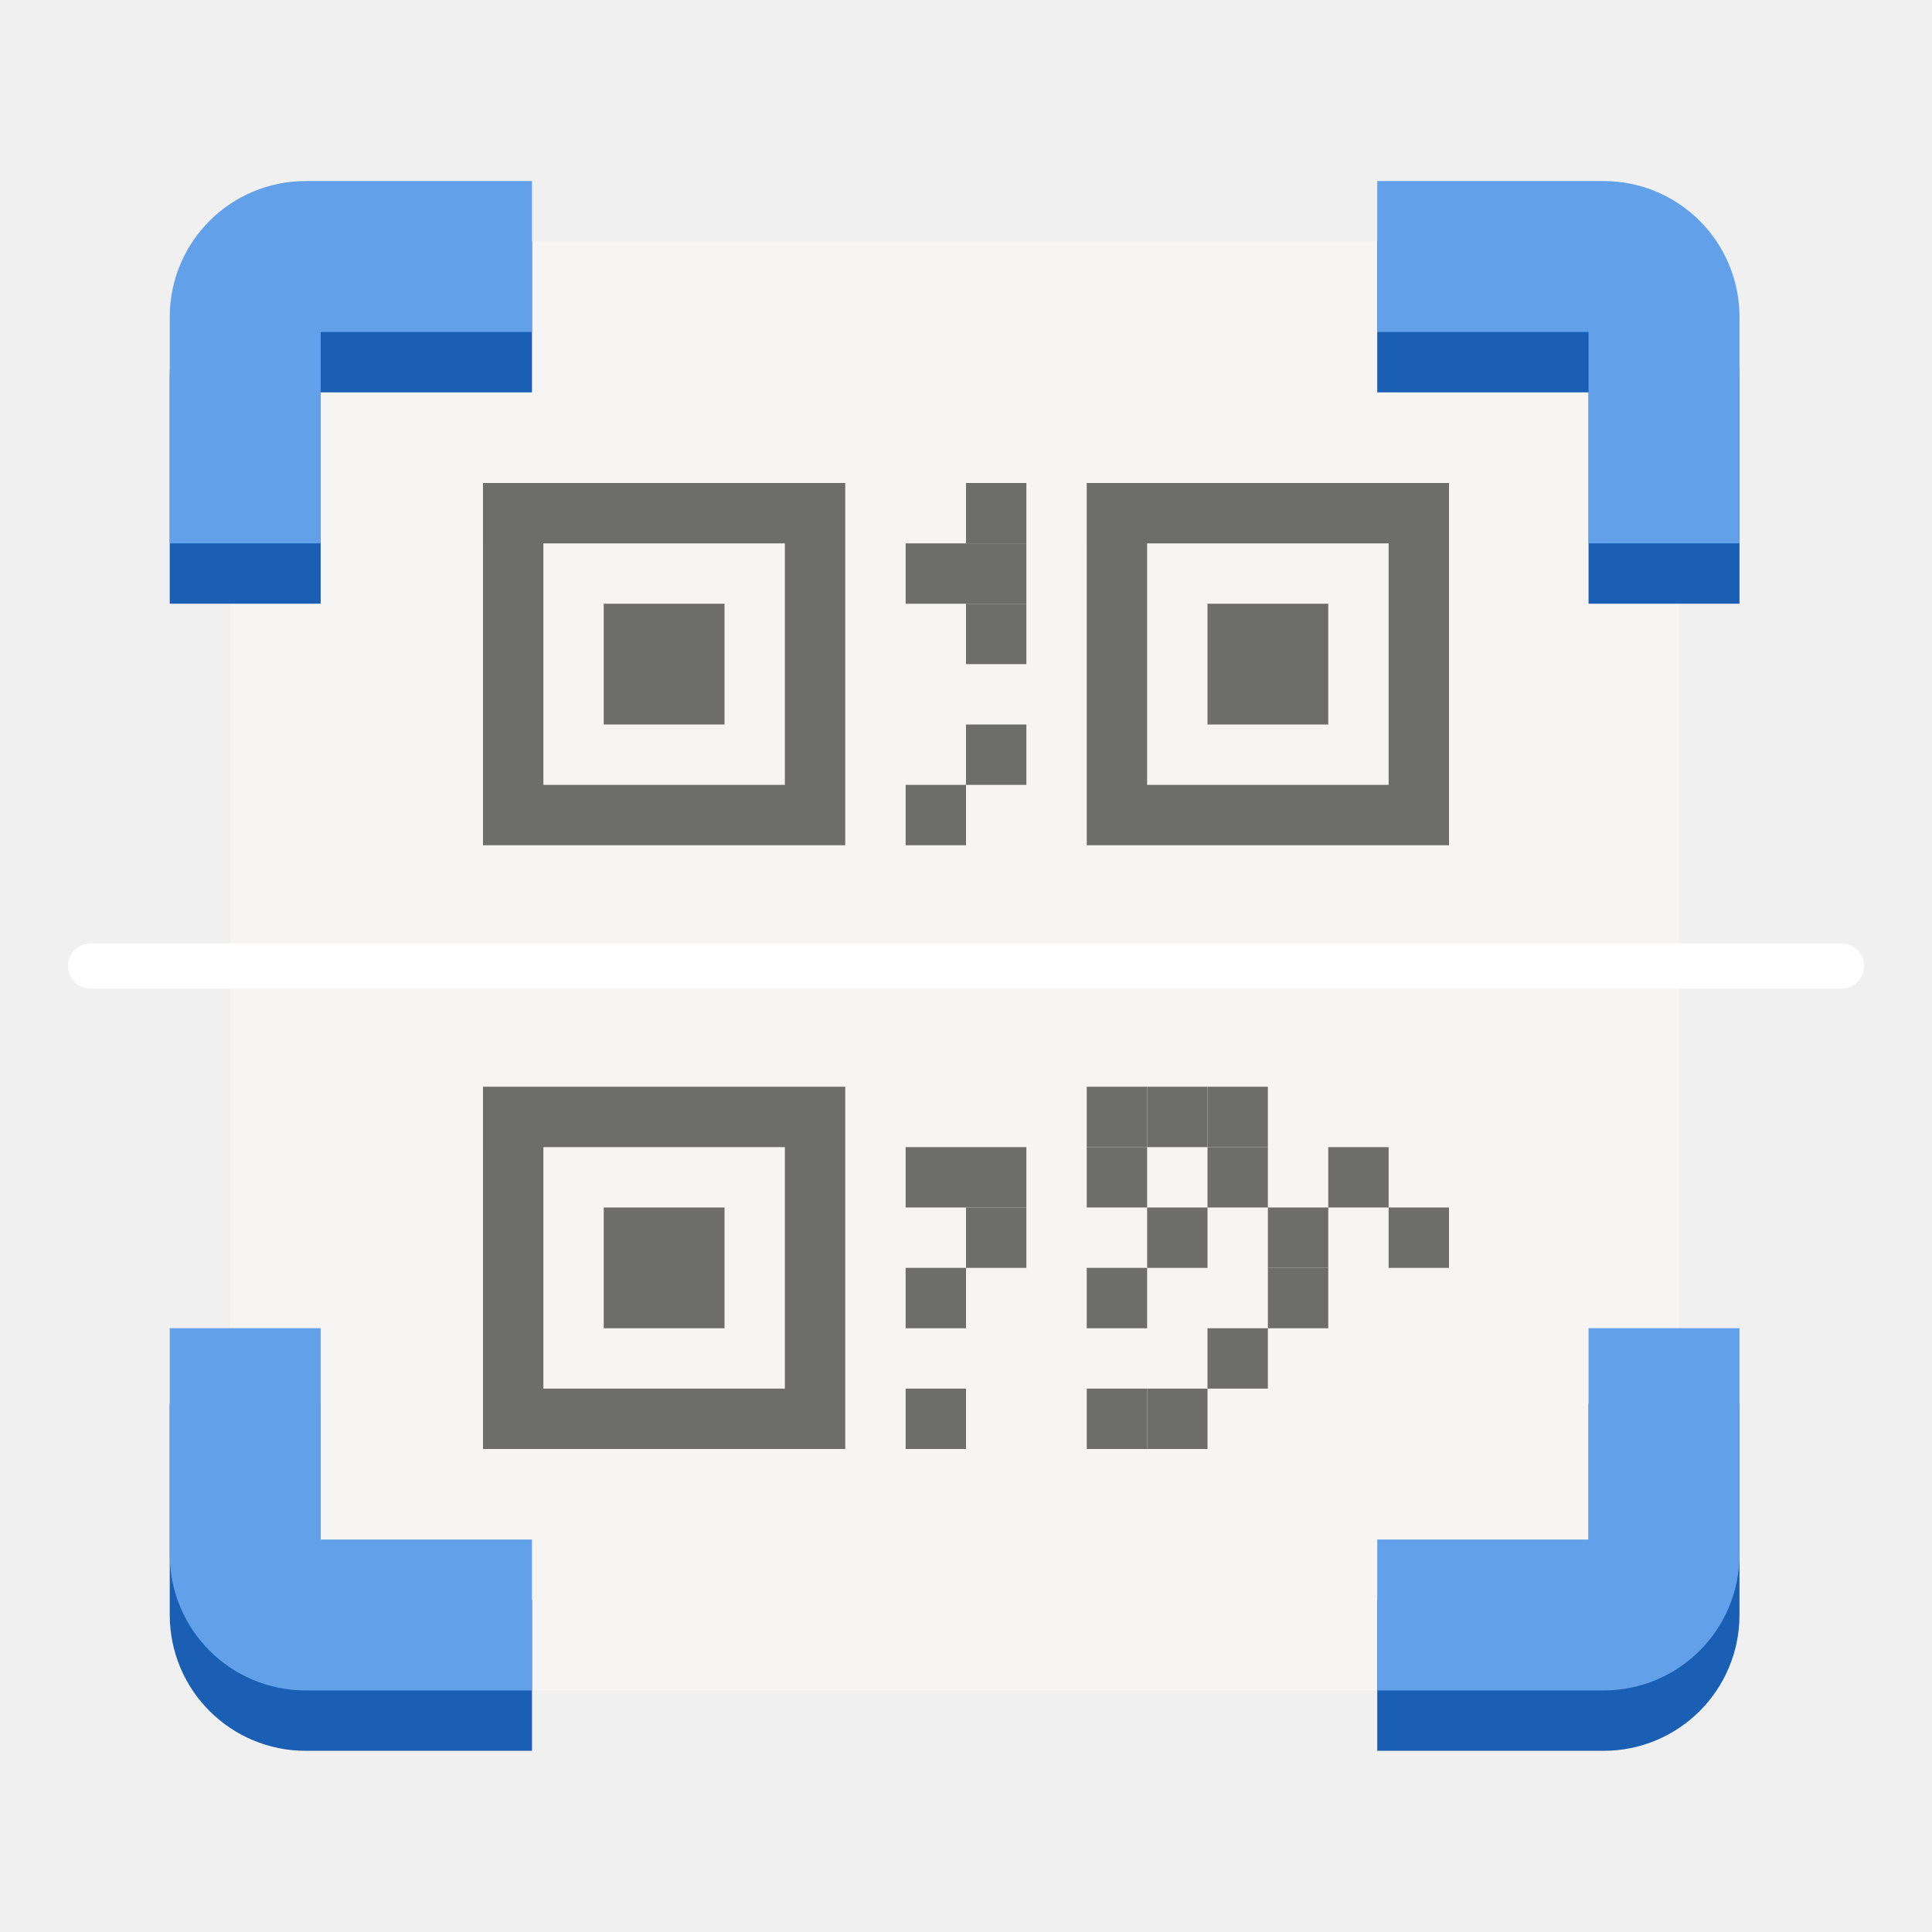
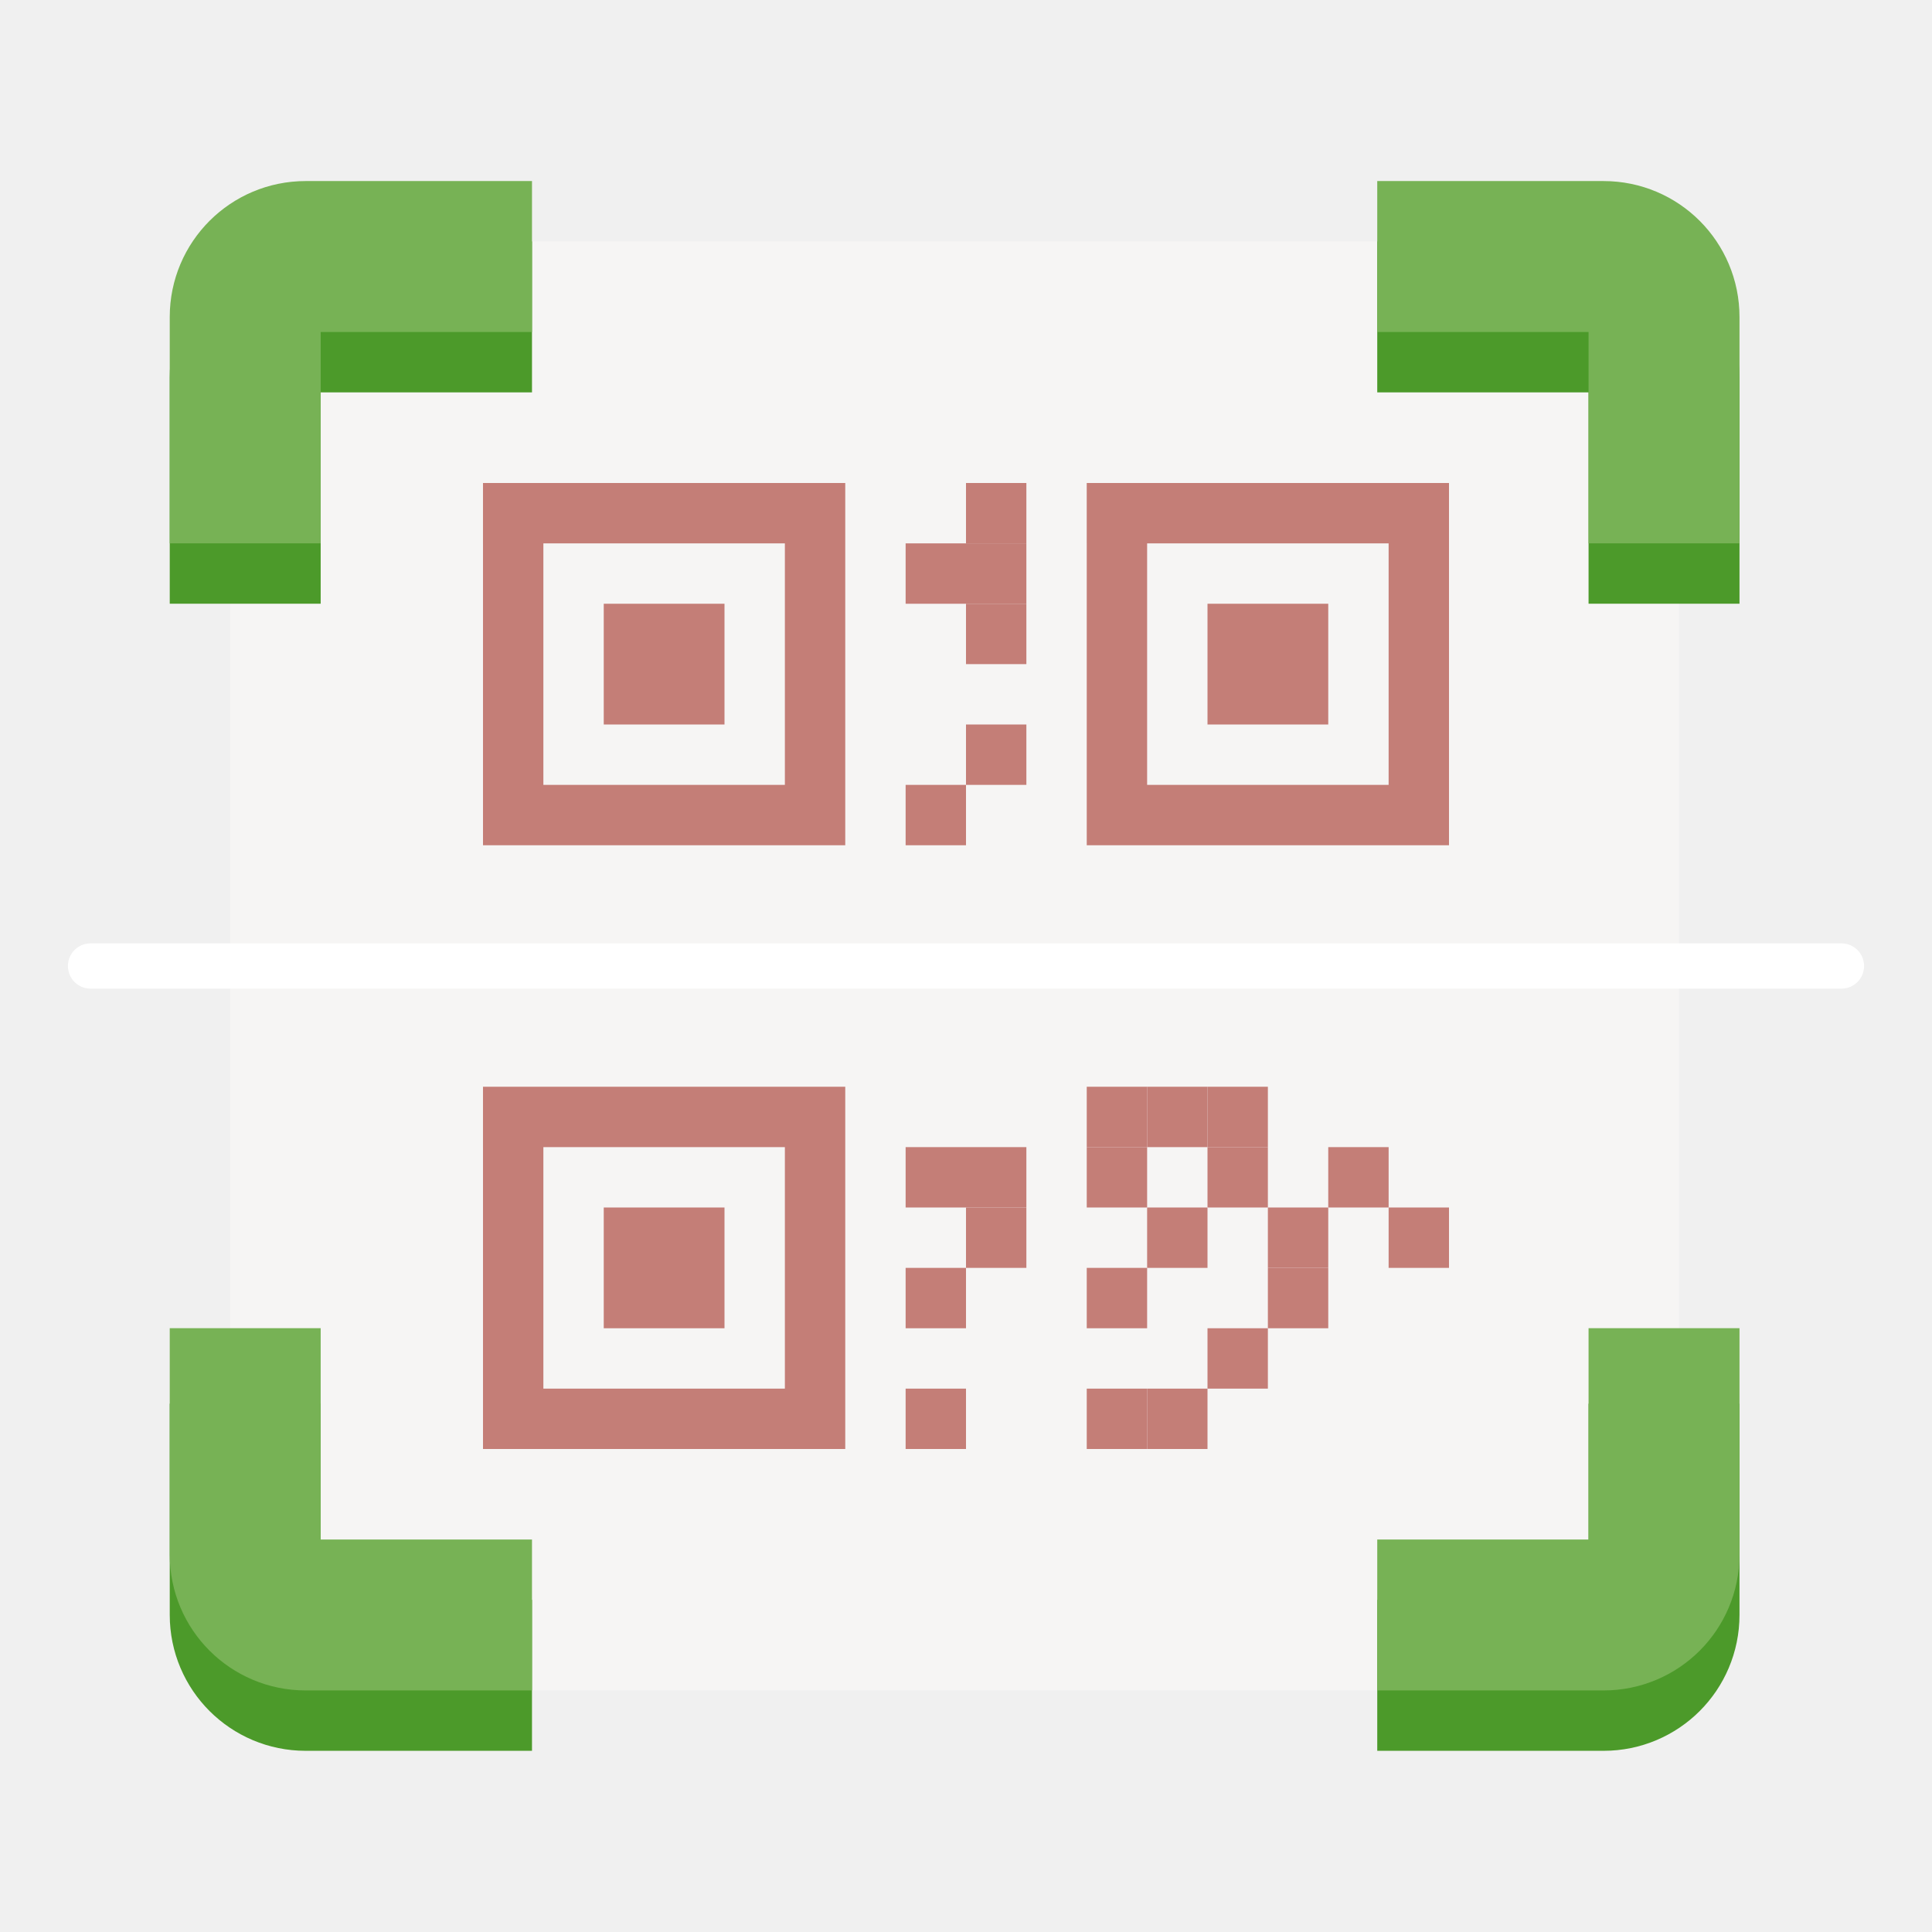
- <svg xmlns="http://www.w3.org/2000/svg" height="128px" viewBox="0 0 128 128" width="128px">
-   <filter id="a" height="100%" width="100%" x="0%" y="0%">
-     <feColorMatrix color-interpolation-filters="sRGB" values="0 0 0 0 1 0 0 0 0 1 0 0 0 0 1 0 0 0 1 0" />
+ <svg xmlns="http://www.w3.org/2000/svg" height="128px" viewBox="0 0 128 128" width="128px" version="1.1" id="svg49">
+   <defs id="defs49" />
+   <filter id="a" height="1" width="1" x="0" y="0">
+     <feColorMatrix color-interpolation-filters="sRGB" values="0 0 0 0 1 0 0 0 0 1 0 0 0 0 1 0 0 0 1 0" id="feColorMatrix1" />
  </filter>
  <mask id="b">
-     <g filter="url(#a)">
-       <rect fill-opacity="0.5" height="153.6" width="153.6" x="-12.8" y="-12.8" />
+     <g filter="url(#a)" id="g1">
+       <rect fill-opacity="0.5" height="153.6" width="153.6" x="-12.8" y="-12.8" id="rect1" />
    </g>
  </mask>
  <clipPath id="c">
-     <rect height="152" width="192" />
+     <rect height="152" width="192" id="rect2" />
  </clipPath>
  <mask id="d">
-     <g filter="url(#a)">
-       <rect fill-opacity="0.5" height="153.6" width="153.6" x="-12.8" y="-12.8" />
+     <g filter="url(#a)" id="g3">
+       <rect fill-opacity="0.5" height="153.6" width="153.6" x="-12.8" y="-12.8" id="rect3" />
    </g>
  </mask>
  <clipPath id="e">
-     <rect height="152" width="192" />
+     <rect height="152" width="192" id="rect4" />
  </clipPath>
  <mask id="f">
-     <g filter="url(#a)">
-       <rect fill-opacity="0.558" height="153.6" width="153.6" x="-12.8" y="-12.8" />
+     <g filter="url(#a)" id="g5">
+       <rect fill-opacity="0.558" height="153.6" width="153.6" x="-12.8" y="-12.8" id="rect5" />
    </g>
  </mask>
  <clipPath id="g">
-     <rect height="152" width="192" />
+     <rect height="152" width="192" id="rect6" />
  </clipPath>
-   <g mask="url(#b)">
-     <g clip-path="url(#c)" transform="matrix(1 0 0 1 -8 -16)">
-       <path d="m 169 22 v 0.969 h -1 v 1.031 h 16 v -2 h -1.023 v 0.969 h -0.969 v -0.969 h -1.023 v 0.969 h -0.977 v -0.969 h -1.008 v 0.969 h -1 v -0.969 h -1.02 v 0.969 h -0.98 v -0.969 h -1.023 v 0.969 h -0.969 v -0.969 h -1.023 v 0.969 h -0.977 v -0.969 h -1.008 v 0.969 h -0.977 v -0.969 z m 0 0" />
+   <g mask="url(#b)" id="g7">
+     <g clip-path="url(#c)" transform="matrix(1 0 0 1 -8 -16)" id="g6">
+       <path d="m 169 22 v 0.969 h -1 v 1.031 h 16 v -2 h -1.023 v 0.969 h -0.969 v -0.969 h -1.023 v 0.969 h -0.977 v -0.969 h -1.008 v 0.969 h -1 v -0.969 h -1.02 v 0.969 h -0.98 v -0.969 h -1.023 v 0.969 h -0.969 v -0.969 h -1.023 v 0.969 h -0.977 v -0.969 h -1.008 v 0.969 h -0.977 v -0.969 z m 0 0" id="path6" />
    </g>
  </g>
-   <path d="m 22.027 15.996 h 82.441 c 3.742 0 6.777 3.699 6.777 8.258 v 79.484 c 0 4.562 -3.035 8.258 -6.777 8.258 h -82.441 c -3.742 0 -6.781 -3.695 -6.781 -8.258 v -79.484 c 0 -4.559 3.039 -8.258 6.781 -8.258 z m 0 0" fill="#f6f5f4" />
-   <g fill="none" stroke-width="10">
-     <path d="m 111.002 211.999 v -15 c 0 -2.207 -1.793 -4 -4 -4 h -15" stroke="#1a5fb4" transform="matrix(-1 0 0 1 127.248 -172.0033)" />
-     <path d="m 111.002 207.999 v -15 c 0 -2.207 -1.793 -4 -4 -4 h -15" stroke="#62a0ea" transform="matrix(-1 0 0 1 127.248 -172.0033)" />
-     <path d="m 110.246 39.996 v -15 c 0 -2.207 -1.789 -4 -4 -4 h -15" stroke="#1a5fb4" />
-     <path d="m 110.246 35.996 v -15 c 0 -2.207 -1.789 -4 -4 -4 h -15" stroke="#62a0ea" />
-     <path d="m 111.002 207.001 v -14 c 0 -2.211 -1.793 -4 -4 -4 h -15" stroke="#1a5fb4" transform="matrix(-1 0 -0 -1 127.248 299.9967)" />
-     <path d="m 111.002 212.001 v -15 c 0 -2.211 -1.793 -4 -4 -4 h -15" stroke="#62a0ea" transform="matrix(-1 0 -0 -1 127.248 299.9967)" />
-     <path d="m 110.998 207.001 v -14 c 0 -2.211 -1.789 -4 -4 -4 h -15" stroke="#1a5fb4" transform="matrix(1 0 0 -1 -0.751999 299.9967)" />
-     <path d="m 110.998 212.001 v -15 c 0 -2.211 -1.789 -4 -4 -4 h -15" stroke="#62a0ea" transform="matrix(1 0 0 -1 -0.751999 299.9967)" />
+   <path d="m 22.027 15.996 h 82.441 c 3.742 0 6.777 3.699 6.777 8.258 v 79.484 c 0 4.562 -3.035 8.258 -6.777 8.258 h -82.441 c -3.742 0 -6.781 -3.695 -6.781 -8.258 v -79.484 c 0 -4.559 3.039 -8.258 6.781 -8.258 z m 0 0" fill="#f6f5f4" id="path7" />
+   <g fill="none" stroke-width="10" id="g15">
+     <path d="m 111.002 211.999 v -15 c 0 -2.207 -1.793 -4 -4 -4 h -15" stroke="#4c9a2a" transform="matrix(-1 0 0 1 127.248 -172.0033)" id="path8" />
+     <path d="m 111.002 207.999 v -15 c 0 -2.207 -1.793 -4 -4 -4 h -15" stroke="#77b255" transform="matrix(-1 0 0 1 127.248 -172.0033)" id="path9" />
+     <path d="m 110.246 39.996 v -15 c 0 -2.207 -1.789 -4 -4 -4 h -15" stroke="#4c9a2a" id="path10" />
+     <path d="m 110.246 35.996 v -15 c 0 -2.207 -1.789 -4 -4 -4 h -15" stroke="#77b255" id="path11" />
+     <path d="m 111.002 207.001 v -14 c 0 -2.211 -1.793 -4 -4 -4 h -15" stroke="#4c9a2a" transform="matrix(-1 0 -0 -1 127.248 299.9967)" id="path12" />
+     <path d="m 111.002 212.001 v -15 c 0 -2.211 -1.793 -4 -4 -4 h -15" stroke="#77b255" transform="matrix(-1 0 -0 -1 127.248 299.9967)" id="path13" />
+     <path d="m 110.998 207.001 v -14 c 0 -2.211 -1.789 -4 -4 -4 h -15" stroke="#4c9a2a" transform="matrix(1 0 0 -1 -0.751999 299.9967)" id="path14" />
+     <path d="m 110.998 212.001 v -15 c 0 -2.211 -1.789 -4 -4 -4 h -15" stroke="#77b255" transform="matrix(1 0 0 -1 -0.751999 299.9967)" id="path15" />
  </g>
-   <g mask="url(#d)">
-     <g clip-path="url(#e)" transform="matrix(1 0 0 1 -8 -16)">
-       <path d="m -13.167 261.913 h 116" fill="none" stroke="#f66151" stroke-linecap="round" stroke-linejoin="round" stroke-width="12" transform="matrix(1 0 0 1 27.16706 -181.9129)" />
+   <g mask="url(#d)" id="g17">
+     <g clip-path="url(#e)" transform="matrix(1 0 0 1 -8 -16)" id="g16">
+       <path d="m -13.167 261.913 h 116" fill="none" stroke="#bcb026" stroke-linecap="round" stroke-linejoin="round" stroke-width="12" transform="matrix(1 0 0 1 27.16706 -181.9129)" id="path16" style="stroke:#d4aa00;stroke-opacity:1" />
    </g>
  </g>
-   <path d="m 6 64 h 116" fill="none" stroke="#ffffff" stroke-linecap="round" stroke-linejoin="round" stroke-width="3" />
-   <g mask="url(#f)">
-     <g clip-path="url(#g)" transform="matrix(1 0 0 1 -8 -16)">
-       <path d="m 80 88 h 4 v 4 h -4 z m 0 0" />
-       <path d="m 80 92 h 4 v 4 h -4 z m 0 0" />
-       <path d="m 84 88 h 4 v 4 h -4 z m 0 0" />
-       <path d="m 88 88 h 4 v 4 h -4 z m 0 0" />
-       <path d="m 88 92 h 4 v 4 h -4 z m 0 0" />
-       <path d="m 84 96 h 4 v 4 h -4 z m 0 0" />
-       <path d="m 80 100 h 4 v 4 h -4 z m 0 0" />
-       <path d="m 92 96 h 4 v 4 h -4 z m 0 0" />
-       <path d="m 96 92 h 4 v 4 h -4 z m 0 0" />
-       <path d="m 92 100 h 4 v 4 h -4 z m 0 0" />
-       <path d="m 88 104 h 4 v 4 h -4 z m 0 0" />
-       <path d="m 84 108 h 4 v 4 h -4 z m 0 0" />
-       <path d="m 80 108 h 4 v 4 h -4 z m 0 0" />
-       <path d="m 100 96 h 4 v 4 h -4 z m 0 0" />
-       <path d="m 88 56 h 8 v 8 h -8 z m 0 0" />
-       <path d="m 54.833 231.913 v 20 h 20 v -20 z m 0 0" fill="none" stroke="#000000" stroke-linecap="square" stroke-width="4" transform="matrix(1 0 0 1 27.16706 -181.9129)" />
-       <path d="m 48 56 h 8 v 8 h -8 z m 0 0" />
-       <path d="m 14.833 231.913 v 20 h 20 v -20 z m 0 0" fill="none" stroke="#000000" stroke-linecap="square" stroke-width="4" transform="matrix(1 0 0 1 27.16706 -181.9129)" />
-       <path d="m 48 96 h 8 v 8 h -8 z m 0 0" />
-       <path d="m 14.833 271.913 v 20 h 20 v -20 z m 0 0" fill="none" stroke="#000000" stroke-linecap="square" stroke-width="4" transform="matrix(1 0 0 1 27.16706 -181.9129)" />
-       <path d="m 68 68 h 4 v 4 h -4 z m 0 0" />
-       <path d="m 72 64 h 4 v 4 h -4 z m 0 0" />
-       <path d="m 68 52 h 4 v 4 h -4 z m 0 0" />
-       <path d="m 72 48 h 4 v 4 h -4 z m 0 0" />
-       <path d="m 72 52 h 4 v 4 h -4 z m 0 0" />
-       <path d="m 72 56 h 4 v 4 h -4 z m 0 0" />
-       <path d="m 68 108 h 4 v 4 h -4 z m 0 0" />
-       <path d="m 68 100 h 4 v 4 h -4 z m 0 0" />
-       <path d="m 72 96 h 4 v 4 h -4 z m 0 0" />
-       <path d="m 72 92 h 4 v 4 h -4 z m 0 0" />
-       <path d="m 68 92 h 4 v 4 h -4 z m 0 0" />
+   <path d="m 6 64 h 116" fill="none" stroke="#ffffff" stroke-linecap="round" stroke-linejoin="round" stroke-width="3" id="path17" />
+   <g mask="url(#f)" id="g49">
+     <g clip-path="url(#g)" transform="matrix(1 0 0 1 -8 -16)" fill="#9c1e14" id="g48">
+       <path d="m 80 88 h 4 v 4 h -4 z m 0 0" id="path18" />
+       <path d="m 80 92 h 4 v 4 h -4 z m 0 0" id="path19" />
+       <path d="m 84 88 h 4 v 4 h -4 z m 0 0" id="path20" />
+       <path d="m 88 88 h 4 v 4 h -4 z m 0 0" id="path21" />
+       <path d="m 88 92 h 4 v 4 h -4 z m 0 0" id="path22" />
+       <path d="m 84 96 h 4 v 4 h -4 z m 0 0" id="path23" />
+       <path d="m 80 100 h 4 v 4 h -4 z m 0 0" id="path24" />
+       <path d="m 92 96 h 4 v 4 h -4 z m 0 0" id="path25" />
+       <path d="m 96 92 h 4 v 4 h -4 z m 0 0" id="path26" />
+       <path d="m 92 100 h 4 v 4 h -4 z m 0 0" id="path27" />
+       <path d="m 88 104 h 4 v 4 h -4 z m 0 0" id="path28" />
+       <path d="m 84 108 h 4 v 4 h -4 z m 0 0" id="path29" />
+       <path d="m 80 108 h 4 v 4 h -4 z m 0 0" id="path30" />
+       <path d="m 100 96 h 4 v 4 h -4 z m 0 0" id="path31" />
+       <path d="m 88 56 h 8 v 8 h -8 z m 0 0" id="path32" />
+       <path d="m 54.833 231.913 v 20 h 20 v -20 z m 0 0" fill="none" stroke="#9c1e14" stroke-linecap="square" stroke-width="4" transform="matrix(1 0 0 1 27.16706 -181.9129)" id="path33" />
+       <path d="m 48 56 h 8 v 8 h -8 z m 0 0" id="path34" />
+       <path d="m 14.833 231.913 v 20 h 20 v -20 z m 0 0" fill="none" stroke="#9c1e14" stroke-linecap="square" stroke-width="4" transform="matrix(1 0 0 1 27.16706 -181.9129)" id="path35" />
+       <path d="m 48 96 h 8 v 8 h -8 z m 0 0" id="path36" />
+       <path d="m 14.833 271.913 v 20 h 20 v -20 z m 0 0" fill="none" stroke="#9c1e14" stroke-linecap="square" stroke-width="4" transform="matrix(1 0 0 1 27.16706 -181.9129)" id="path37" />
+       <path d="m 68 68 h 4 v 4 h -4 z m 0 0" id="path38" />
+       <path d="m 72 64 h 4 v 4 h -4 z m 0 0" id="path39" />
+       <path d="m 68 52 h 4 v 4 h -4 z m 0 0" id="path40" />
+       <path d="m 72 48 h 4 v 4 h -4 z m 0 0" id="path41" />
+       <path d="m 72 52 h 4 v 4 h -4 z m 0 0" id="path42" />
+       <path d="m 72 56 h 4 v 4 h -4 z m 0 0" id="path43" />
+       <path d="m 68 108 h 4 v 4 h -4 z m 0 0" id="path44" />
+       <path d="m 68 100 h 4 v 4 h -4 z m 0 0" id="path45" />
+       <path d="m 72 96 h 4 v 4 h -4 z m 0 0" id="path46" />
+       <path d="m 72 92 h 4 v 4 h -4 z m 0 0" id="path47" />
+       <path d="m 68 92 h 4 v 4 h -4 z m 0 0" id="path48" />
    </g>
  </g>
</svg>
